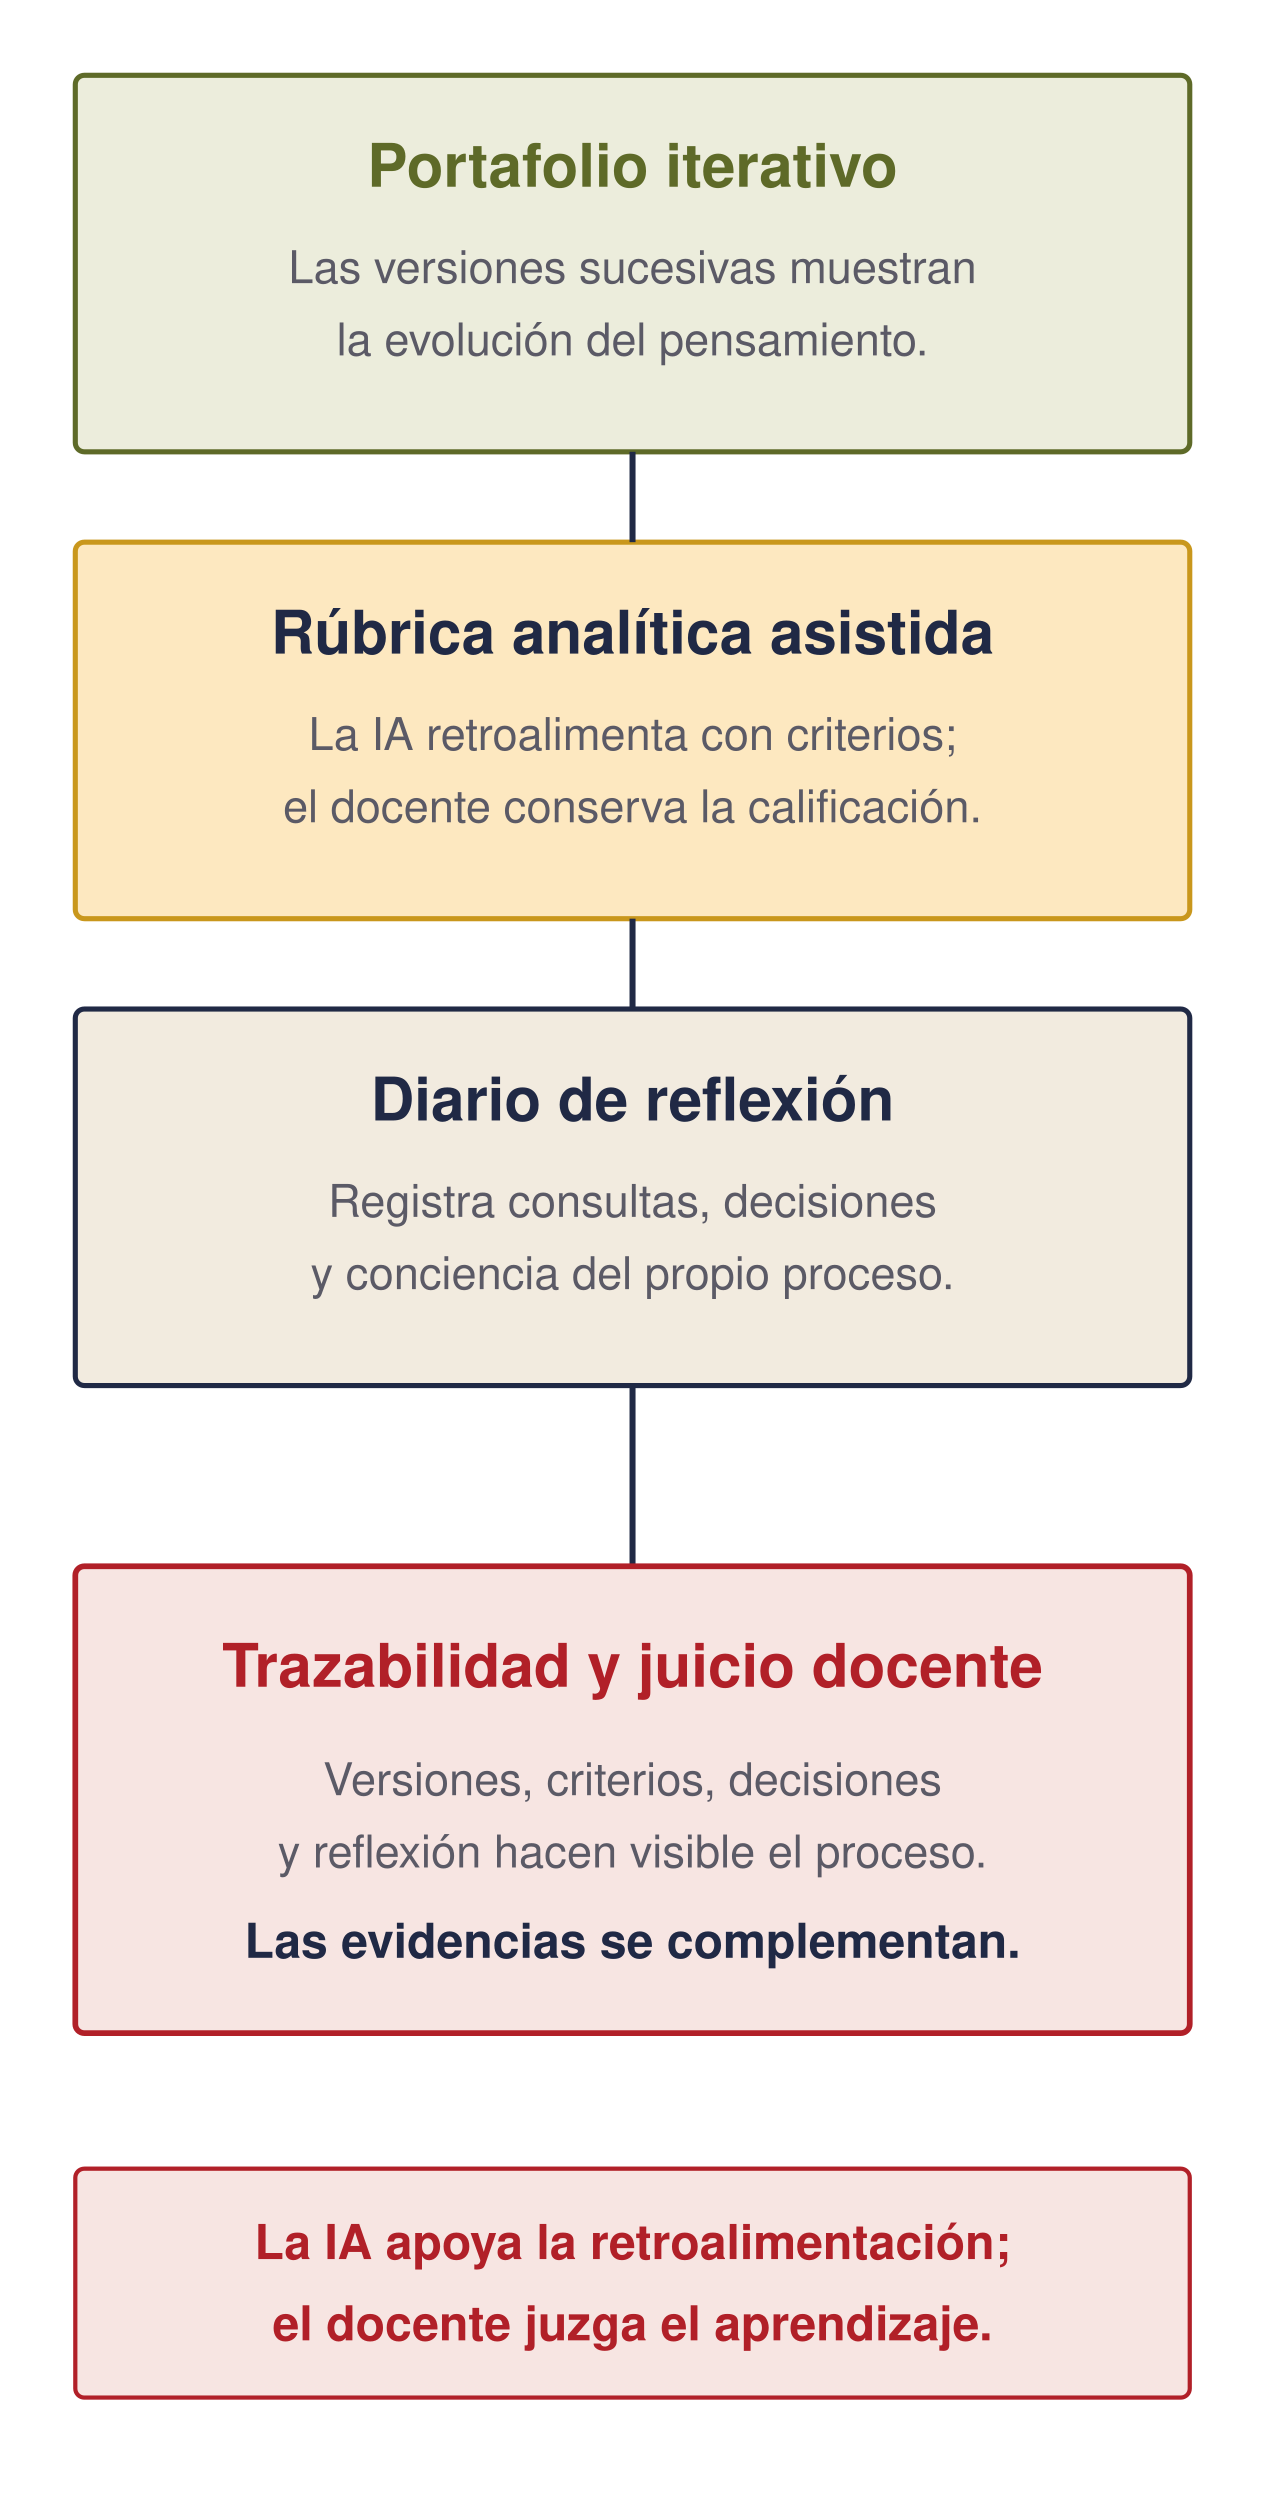
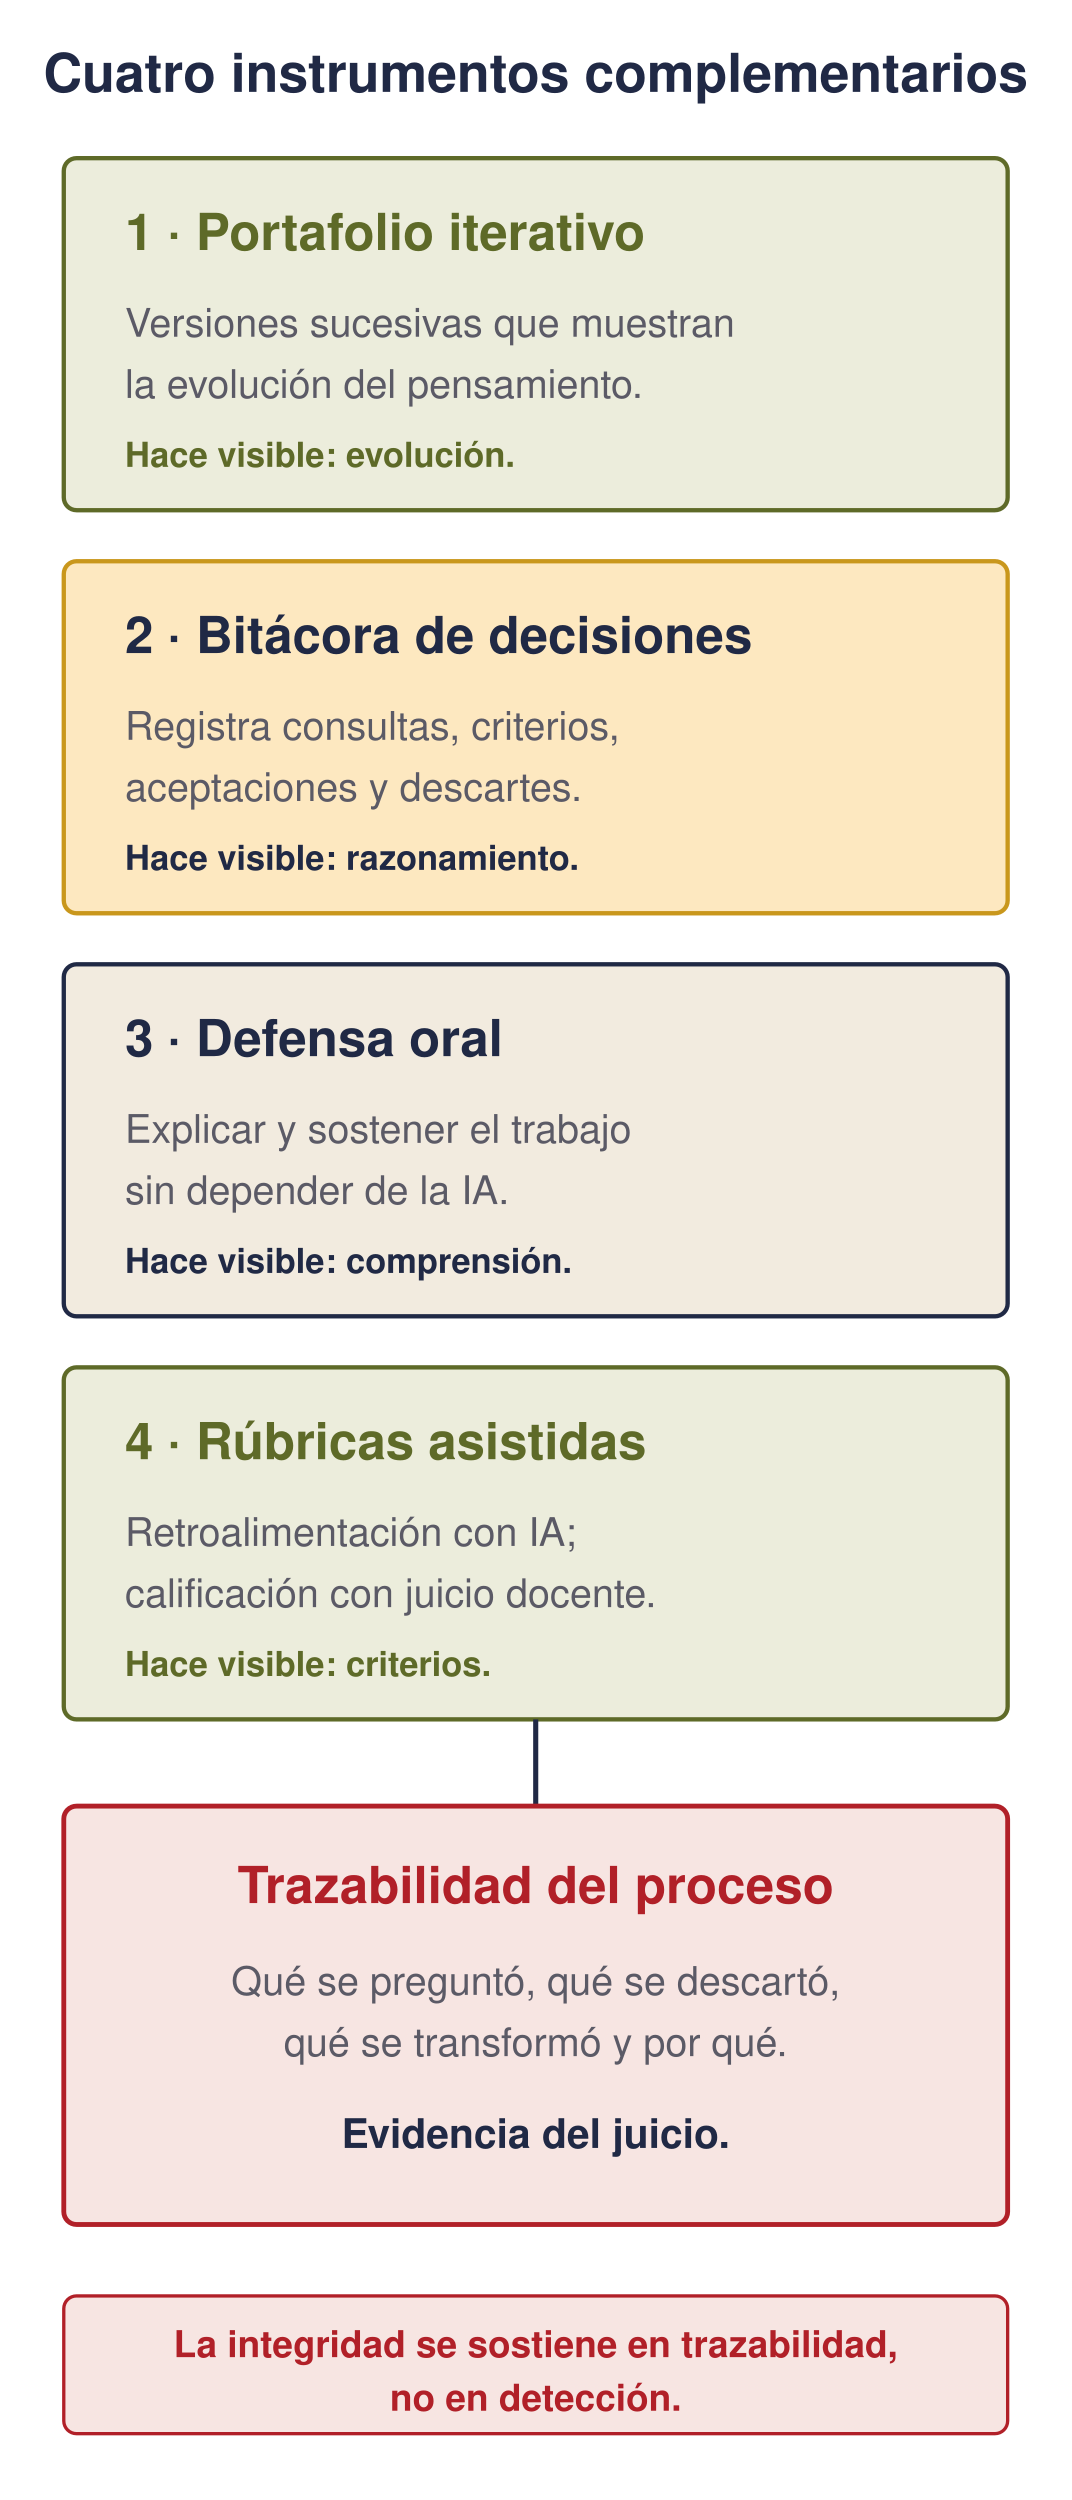
- <svg xmlns="http://www.w3.org/2000/svg" viewBox="0 0 420 830" role="img" aria-labelledby="titulo desc">
+ <svg xmlns="http://www.w3.org/2000/svg" viewBox="0 0 420 980" role="img" aria-labelledby="titulo desc">
  <style>
-     .tk-font { font-family:'Archivo Narrow',Helvetica,Arial,sans-serif; }
-     .f-ink { fill:#202945; } .f-muted { fill:#5B5A66; } .f-primary { fill:#B12028; }
-     .f-good { fill:#5E6A28; } .bg-primary { fill:#F7E5E2; } .bg-good { fill:#ECEDDC; }
-     .bg-neutral { fill:#F2EBDF; } .bg-warn { fill:#FDE8C0; }
-     .st-primary { stroke:#B12028; } .st-good { stroke:#5E6A28; }
-     .st-warn { stroke:#C9971C; } .st-axis { stroke:#202945; }
+     .tk{font-family:'Archivo Narrow',Helvetica,Arial,sans-serif}.ink{fill:#202945}.muted{fill:#5b5a66}.primary{fill:#b12028}.good{fill:#5e6a28}
+     .bg-primary{fill:#f7e5e2}.bg-good{fill:#eceddc}.bg-neutral{fill:#f2ebdf}.bg-warn{fill:#fde8c0}
+     .st-primary{stroke:#b12028}.st-good{stroke:#5e6a28}.st-warn{stroke:#c9971c}.st-axis{stroke:#202945}
  </style>
-   <g class="tk-font">
-     <rect x="25" y="25" width="370" height="125" rx="3" class="bg-good st-good" stroke-width="1.7" />
-     <text x="210" y="62" text-anchor="middle" font-size="20" font-weight="bold" class="f-good">Portafolio iterativo</text>
-     <text x="210" y="94" text-anchor="middle" font-size="15" class="f-muted">Las versiones sucesivas muestran</text>
-     <text x="210" y="118" text-anchor="middle" font-size="15" class="f-muted">la evolución del pensamiento.</text>
-     <rect x="25" y="180" width="370" height="125" rx="3" class="bg-warn st-warn" stroke-width="1.7" />
-     <text x="210" y="217" text-anchor="middle" font-size="20" font-weight="bold" class="f-ink">Rúbrica analítica asistida</text>
-     <text x="210" y="249" text-anchor="middle" font-size="15" class="f-muted">La IA retroalimenta con criterios;</text>
-     <text x="210" y="273" text-anchor="middle" font-size="15" class="f-muted">el docente conserva la calificación.</text>
-     <rect x="25" y="335" width="370" height="125" rx="3" class="bg-neutral st-axis" stroke-width="1.7" />
-     <text x="210" y="372" text-anchor="middle" font-size="20" font-weight="bold" class="f-ink">Diario de reflexión</text>
-     <text x="210" y="404" text-anchor="middle" font-size="15" class="f-muted">Registra consultas, decisiones</text>
-     <text x="210" y="428" text-anchor="middle" font-size="15" class="f-muted">y conciencia del propio proceso.</text>
-     <path d="M210 150 L210 180 M210 305 L210 335 M210 460 L210 520" fill="none" stroke-width="2" class="st-axis" />
-     <rect x="25" y="520" width="370" height="155" rx="3" class="bg-primary st-primary" stroke-width="1.9" />
-     <text x="210" y="560" text-anchor="middle" font-size="20" font-weight="bold" class="f-primary">Trazabilidad y juicio docente</text>
-     <text x="210" y="596" text-anchor="middle" font-size="15" class="f-muted">Versiones, criterios, decisiones</text>
-     <text x="210" y="620" text-anchor="middle" font-size="15" class="f-muted">y reflexión hacen visible el proceso.</text>
-     <text x="210" y="650" text-anchor="middle" font-size="16" font-weight="bold" class="f-ink">Las evidencias se complementan.</text>
-     <rect x="25" y="720" width="370" height="76" rx="3" class="bg-primary st-primary" stroke-width="1.4" />
-     <text x="210" y="750" text-anchor="middle" font-size="16" font-weight="bold" class="f-primary">La IA apoya la retroalimentación;</text>
-     <text x="210" y="777" text-anchor="middle" font-size="16" font-weight="bold" class="f-primary">el docente juzga el aprendizaje.</text>
+   <g class="tk">
+     <text x="210" y="36" text-anchor="middle" font-size="21" font-weight="bold" class="ink">Cuatro instrumentos complementarios</text>
+     <g transform="translate(25 62)">
+       <rect width="370" height="138" rx="5" class="bg-good st-good" stroke-width="1.7" />
+       <text x="24" y="36" font-size="20" font-weight="bold" class="good">1 · Portafolio iterativo</text>
+       <text x="24" y="70" font-size="15.5" class="muted">Versiones sucesivas que muestran</text>
+       <text x="24" y="94" font-size="15.5" class="muted">la evolución del pensamiento.</text>
+       <text x="24" y="121" font-size="13.5" font-weight="bold" class="good">Hace visible: evolución.</text>
+     </g>
+     <g transform="translate(25 220)">
+       <rect width="370" height="138" rx="5" class="bg-warn st-warn" stroke-width="1.7" />
+       <text x="24" y="36" font-size="20" font-weight="bold" class="ink">2 · Bitácora de decisiones</text>
+       <text x="24" y="70" font-size="15.5" class="muted">Registra consultas, criterios,</text>
+       <text x="24" y="94" font-size="15.5" class="muted">aceptaciones y descartes.</text>
+       <text x="24" y="121" font-size="13.5" font-weight="bold" class="ink">Hace visible: razonamiento.</text>
+     </g>
+     <g transform="translate(25 378)">
+       <rect width="370" height="138" rx="5" class="bg-neutral st-axis" stroke-width="1.7" />
+       <text x="24" y="36" font-size="20" font-weight="bold" class="ink">3 · Defensa oral</text>
+       <text x="24" y="70" font-size="15.5" class="muted">Explicar y sostener el trabajo</text>
+       <text x="24" y="94" font-size="15.5" class="muted">sin depender de la IA.</text>
+       <text x="24" y="121" font-size="13.5" font-weight="bold" class="ink">Hace visible: comprensión.</text>
+     </g>
+     <g transform="translate(25 536)">
+       <rect width="370" height="138" rx="5" class="bg-good st-good" stroke-width="1.7" />
+       <text x="24" y="36" font-size="20" font-weight="bold" class="good">4 · Rúbricas asistidas</text>
+       <text x="24" y="70" font-size="15.5" class="muted">Retroalimentación con IA;</text>
+       <text x="24" y="94" font-size="15.5" class="muted">calificación con juicio docente.</text>
+       <text x="24" y="121" font-size="13.5" font-weight="bold" class="good">Hace visible: criterios.</text>
+     </g>
+     <path d="M210 674v34" class="st-axis" stroke-width="2" />
+     <rect x="25" y="708" width="370" height="164" rx="5" class="bg-primary st-primary" stroke-width="1.9" />
+     <text x="210" y="746" text-anchor="middle" font-size="20" font-weight="bold" class="primary">Trazabilidad del proceso</text>
+     <text x="210" y="782" text-anchor="middle" font-size="15.5" class="muted">Qué se preguntó, qué se descartó,</text>
+     <text x="210" y="806" text-anchor="middle" font-size="15.5" class="muted">qué se transformó y por qué.</text>
+     <text x="210" y="842" text-anchor="middle" font-size="16" font-weight="bold" class="ink">Evidencia del juicio.</text>
+     <rect x="25" y="900" width="370" height="54" rx="5" class="bg-primary st-primary" stroke-width="1.3" />
+     <text x="210" y="924" text-anchor="middle" font-size="14.5" font-weight="bold" class="primary">La integridad se sostiene en trazabilidad,</text>
+     <text x="210" y="945" text-anchor="middle" font-size="14.5" font-weight="bold" class="primary">no en detección.</text>
  </g>
</svg>
